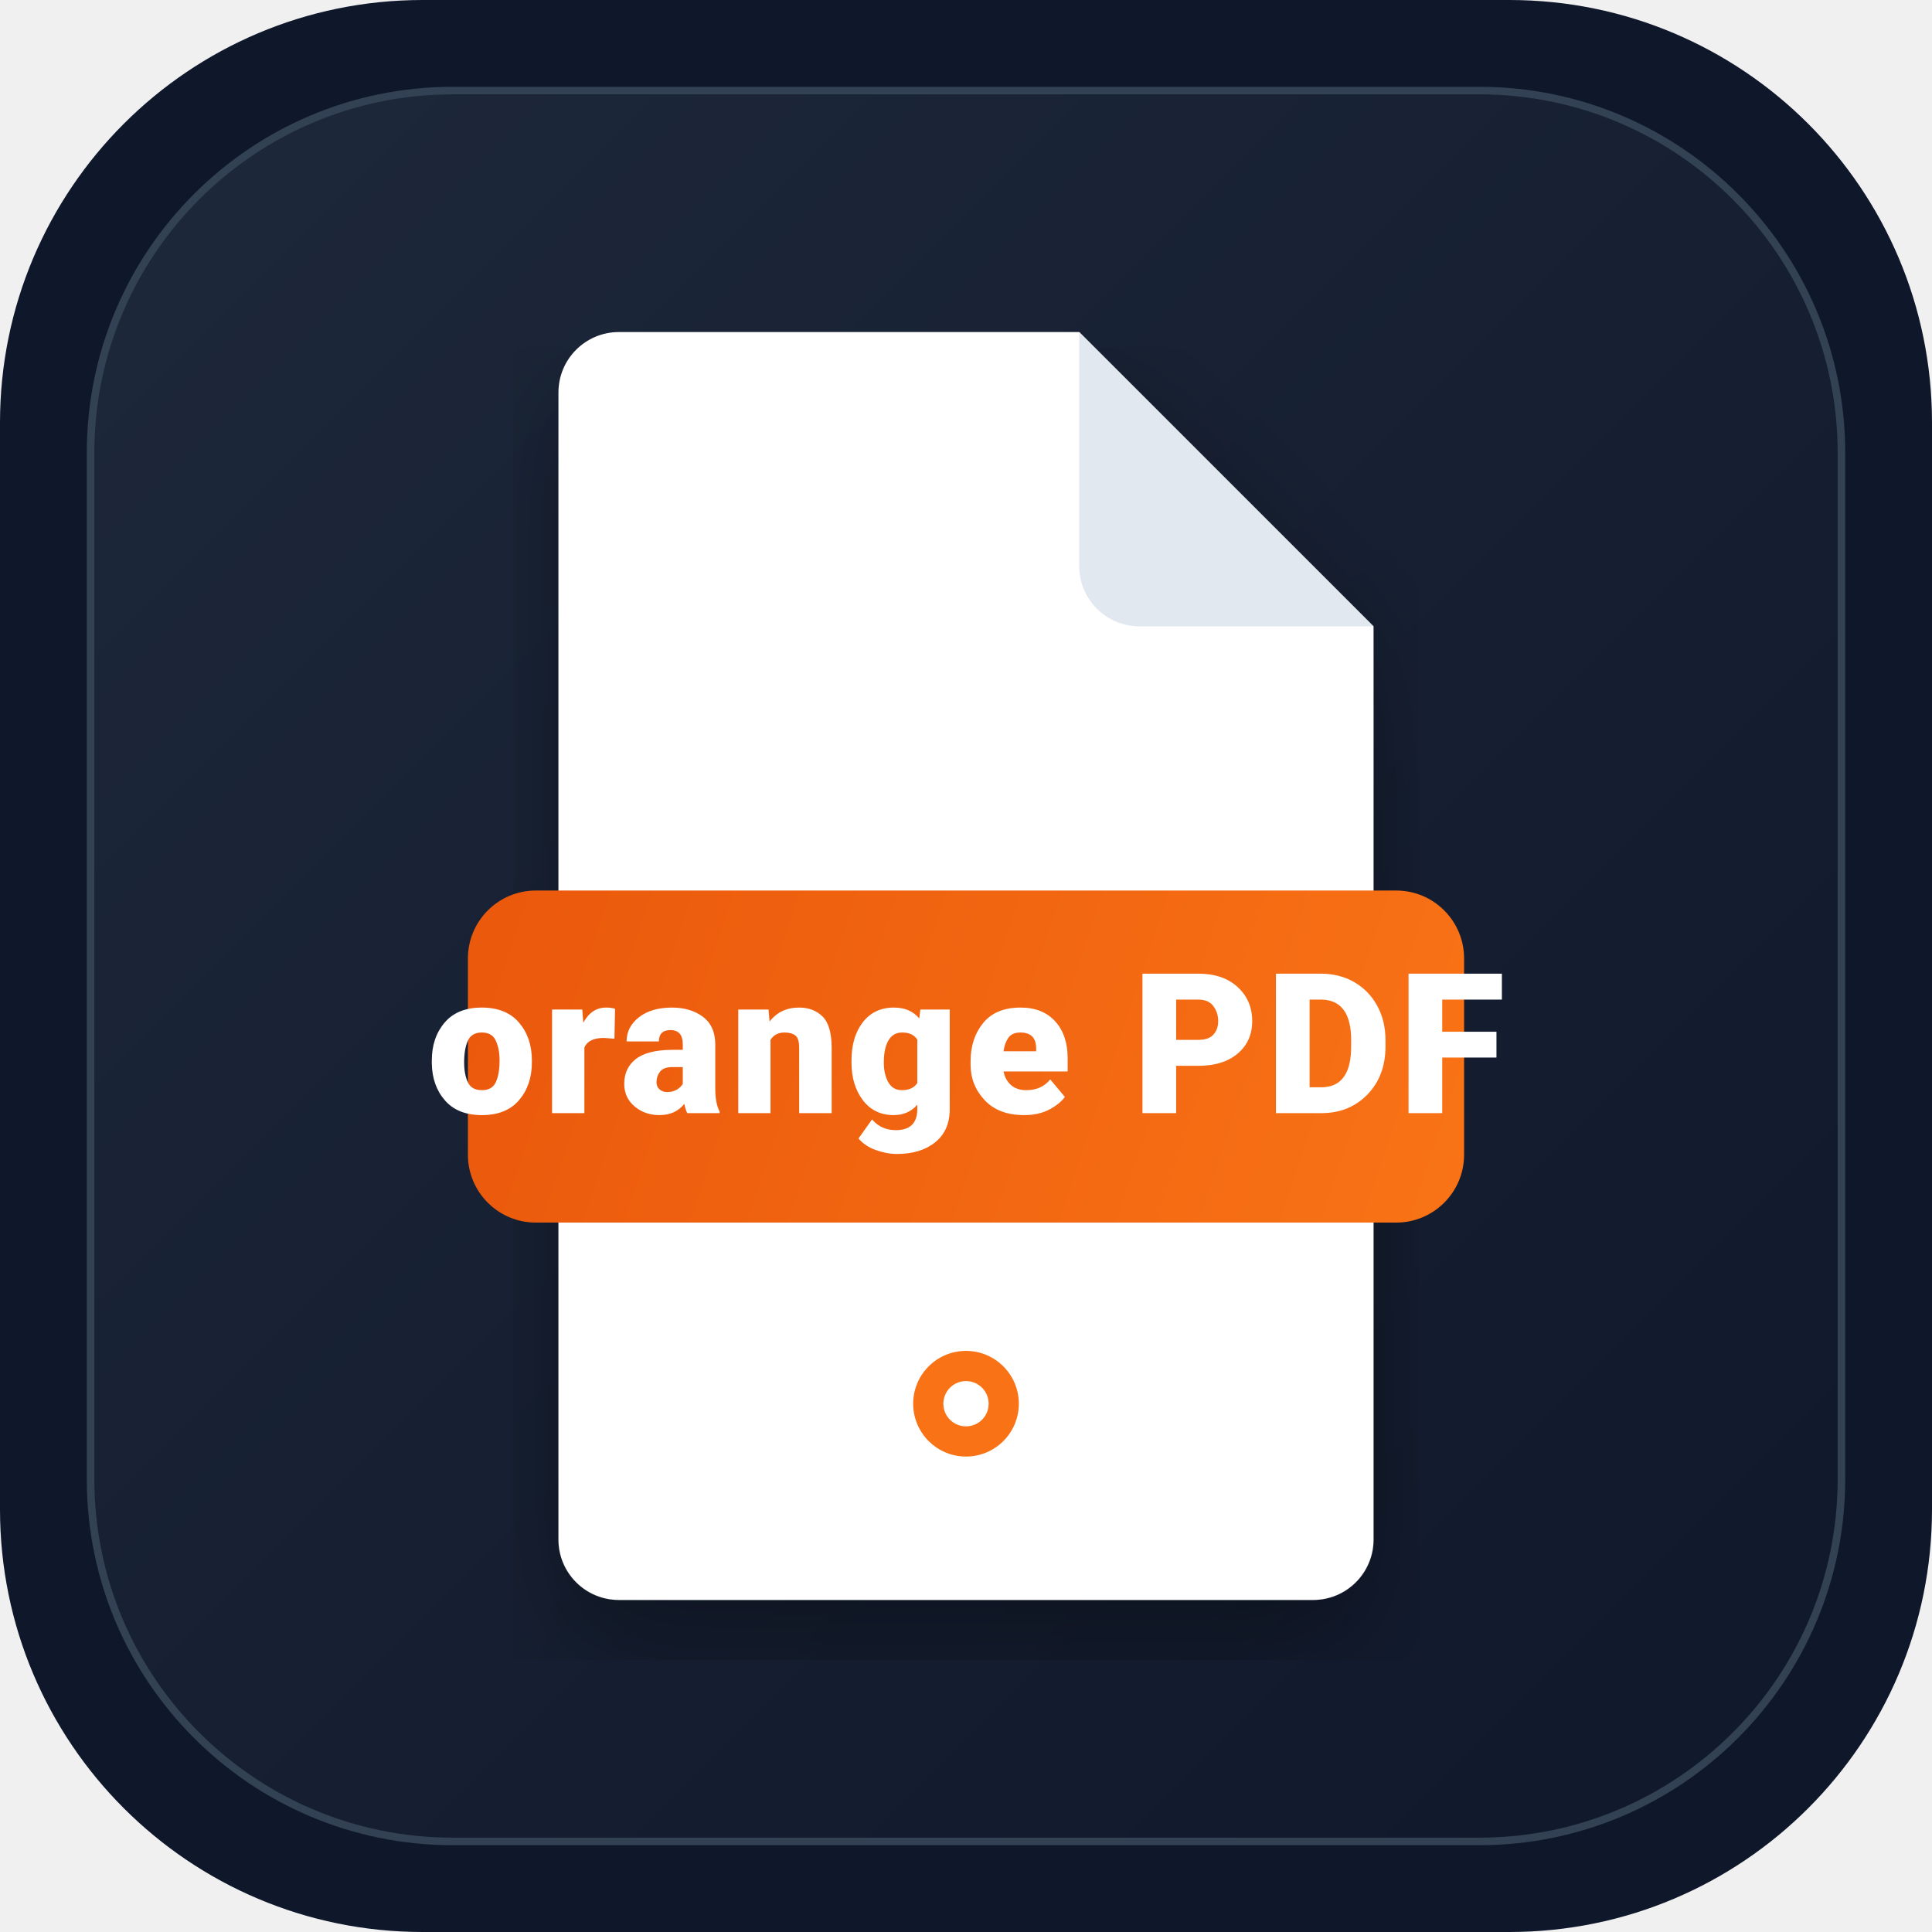
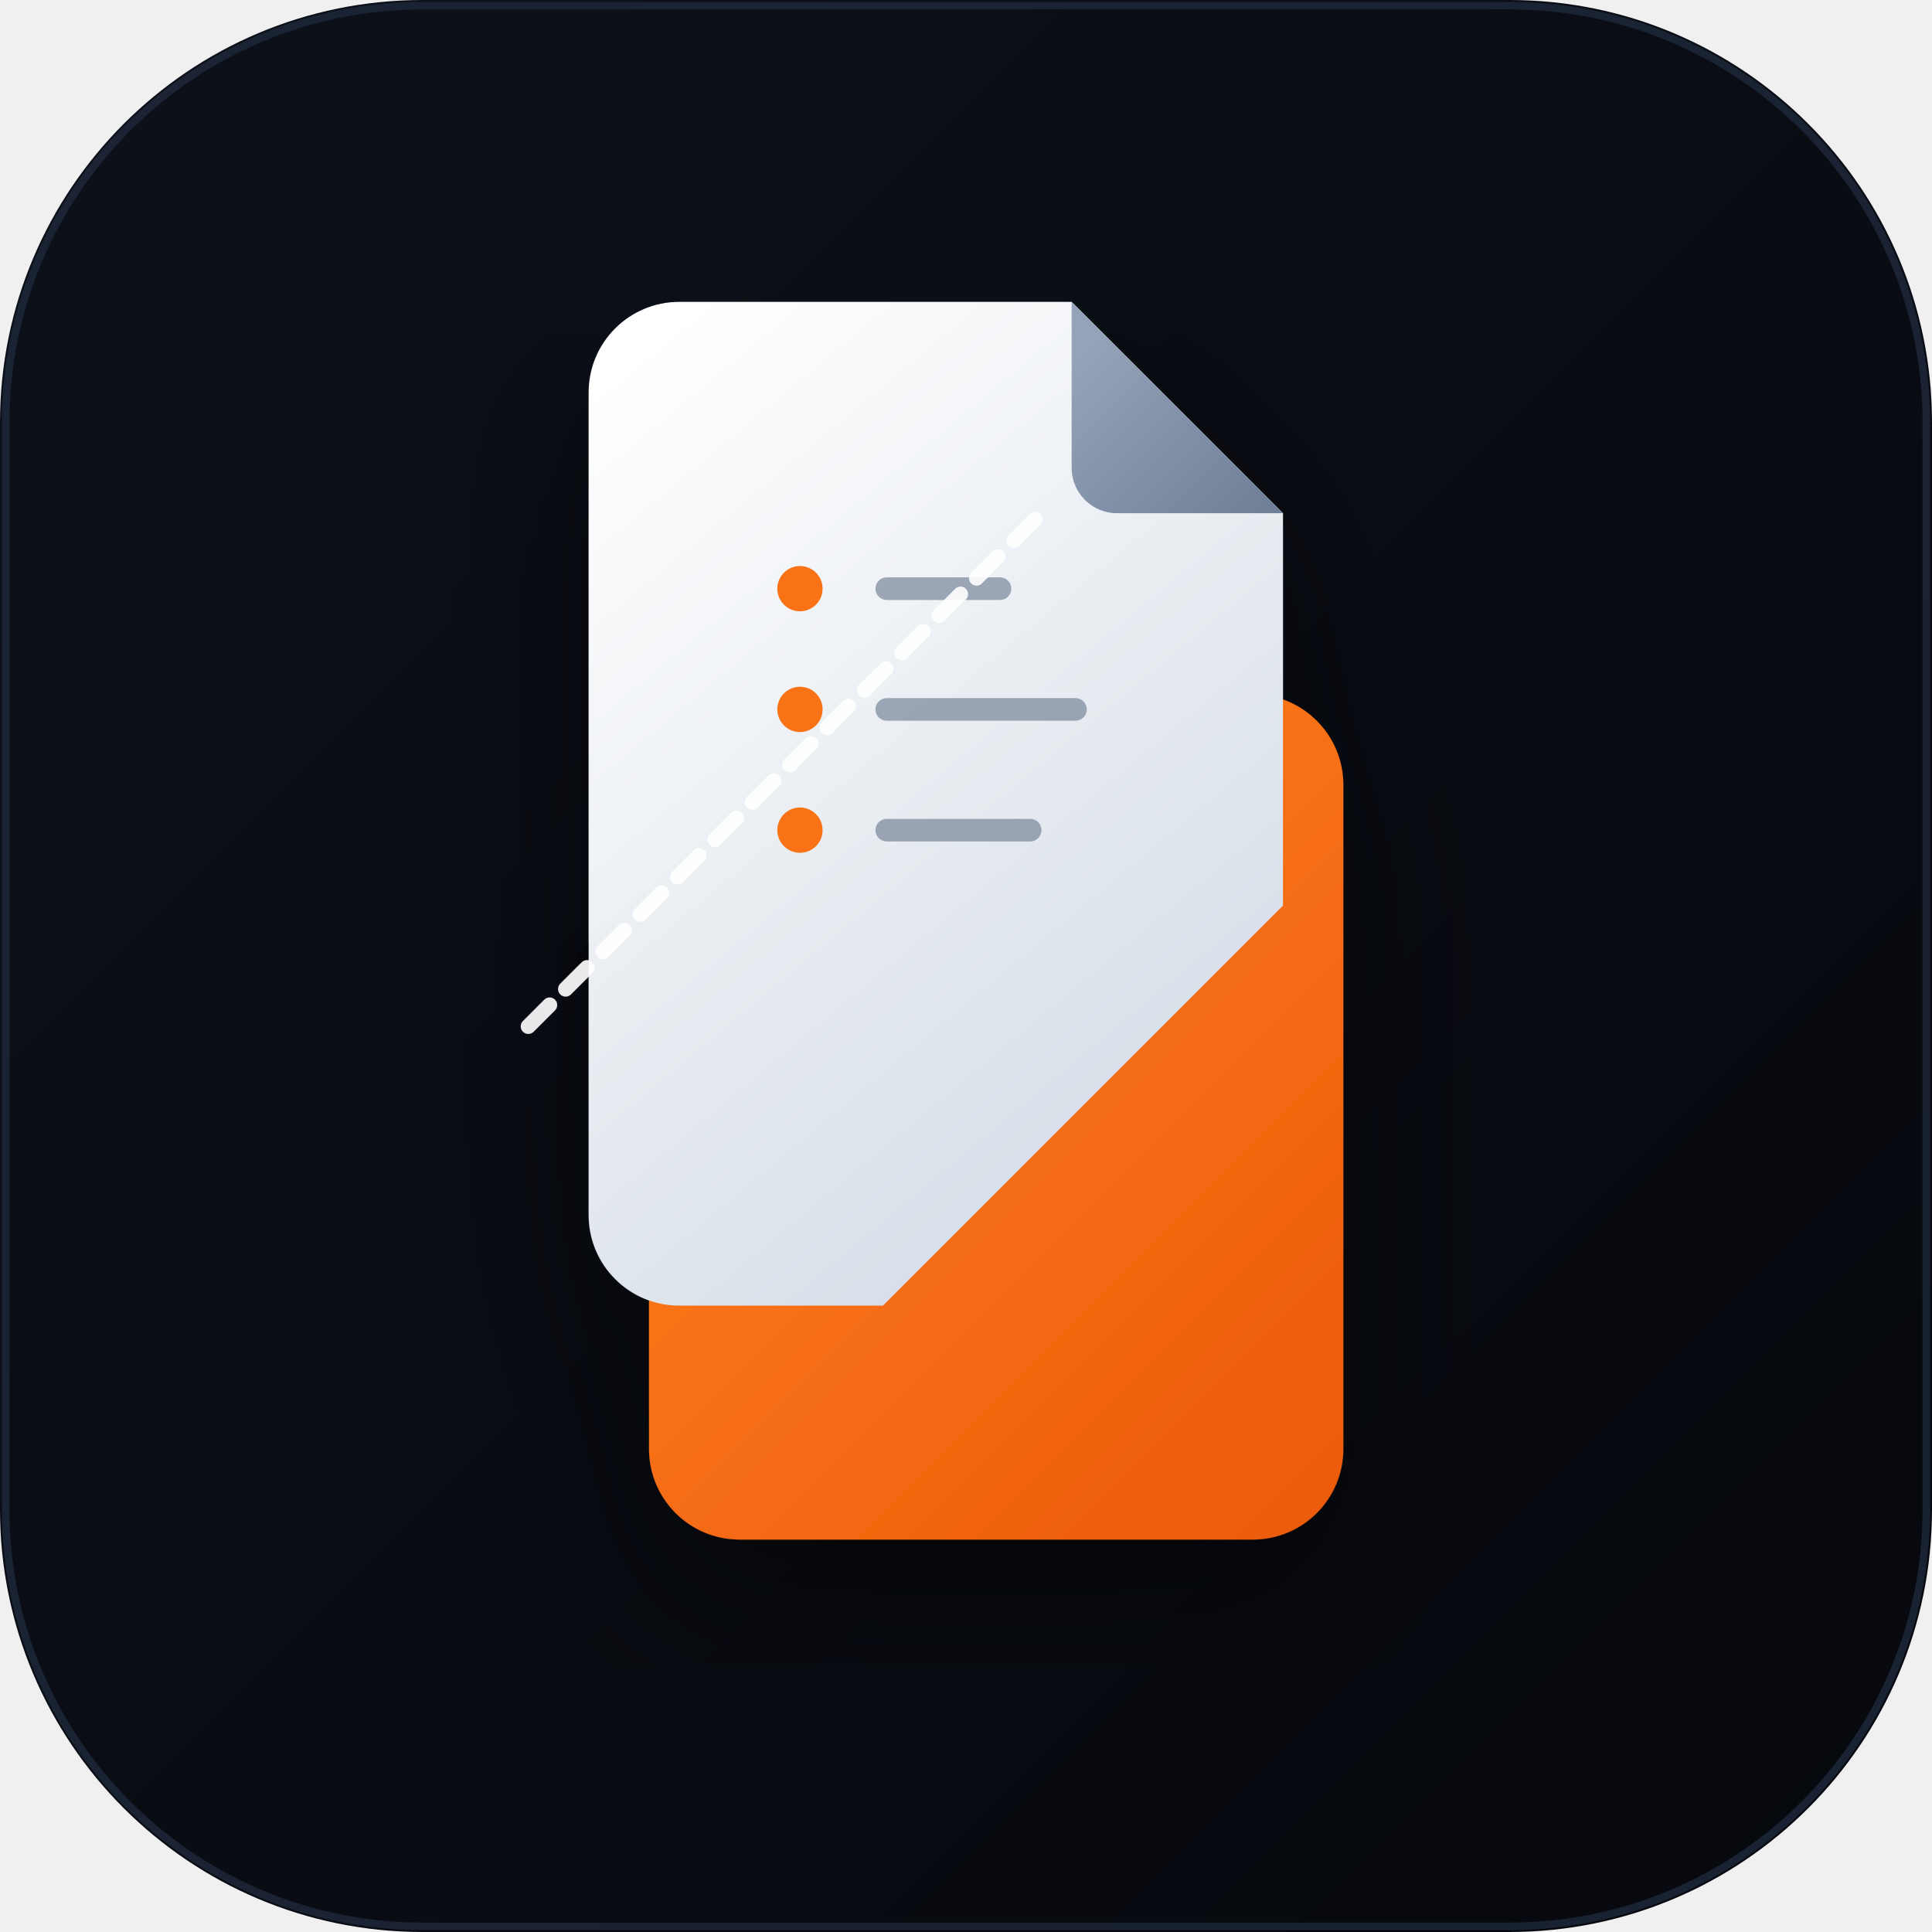
<svg xmlns="http://www.w3.org/2000/svg" viewBox="0 0 512 512" fill="none">
-   <rect width="512" height="512" rx="112" fill="#0f172a" />
-   <rect x="24" y="24" width="464" height="464" rx="96" fill="url(#bg-gradient)" stroke="#334155" stroke-width="2" />
-   <g filter="url(#shadow)">
-     <path d="M148 104 C148 95.163 155.163 88 164 88 H286 L364 166 V408 C364 416.837 356.837 424 348 424 H164 C155.163 424 148 416.837 148 408 Z" fill="#ffffff" />
-     <path d="M286 88 V150 C286 158.837 293.163 166 302 166 H364 Z" fill="#e2e8f0" />
-   </g>
-   <rect x="124" y="236" width="264" height="88" rx="18" fill="url(#orange-grad)" />
-   <text x="256" y="295" font-family="-apple-system, BlinkMacSystemFont, 'Segoe UI', Roboto, Helvetica, Arial, sans-serif" font-size="52" font-weight="900" fill="#ffffff" text-anchor="middle" letter-spacing="1.5">orange PDF</text>
-   <circle cx="256" cy="372" r="14" fill="#f97316" />
-   <circle cx="256" cy="372" r="6" fill="#ffffff" />
  <defs>
-     <linearGradient id="bg-gradient" x1="0" y1="0" x2="512" y2="512" gradientUnits="userSpaceOnUse">
-       <stop stop-color="#1e293b" />
-       <stop offset="1" stop-color="#0f172a" />
+     <linearGradient id="bgGrad" x1="0" y1="0" x2="512" y2="512" gradientUnits="userSpaceOnUse">
+       <stop offset="0%" stop-color="#0d111a" />
+       <stop offset="100%" stop-color="#06080d" />
    </linearGradient>
-     <linearGradient id="orange-grad" x1="124" y1="236" x2="388" y2="324" gradientUnits="userSpaceOnUse">
-       <stop stop-color="#ea580c" />
-       <stop offset="1" stop-color="#f97316" />
+     <linearGradient id="orangeGrad" x1="140" y1="160" x2="380" y2="400" gradientUnits="userSpaceOnUse">
+       <stop offset="0%" stop-color="#fb923c" />
+       <stop offset="45%" stop-color="#f97316" />
+       <stop offset="100%" stop-color="#ea580c" />
    </linearGradient>
-     <filter id="shadow" x="136" y="80" width="240" height="360" filterUnits="userSpaceOnUse" color-interpolation-filters="sRGB">
-       <feDropShadow dx="0" dy="12" stdDeviation="16" flood-color="#000000" flood-opacity="0.35" />
+     <linearGradient id="docGrad" x1="160" y1="100" x2="360" y2="340" gradientUnits="userSpaceOnUse">
+       <stop offset="0%" stop-color="#ffffff" />
+       <stop offset="100%" stop-color="#cbd5e1" />
+     </linearGradient>
+     <linearGradient id="foldGrad" x1="280" y1="100" x2="340" y2="160" gradientUnits="userSpaceOnUse">
+       <stop offset="0%" stop-color="#94a3b8" />
+       <stop offset="100%" stop-color="#64748b" />
+     </linearGradient>
+     <filter id="iconShadow" x="100" y="70" width="312" height="372" filterUnits="userSpaceOnUse" color-interpolation-filters="sRGB">
+       <feDropShadow dx="0" dy="18" stdDeviation="22" flood-color="#000000" flood-opacity="0.55" />
    </filter>
  </defs>
+   <rect width="512" height="512" rx="112" fill="url(#bgGrad)" />
+   <rect x="1.5" y="1.5" width="509" height="509" rx="110.5" stroke="#1e293b" stroke-width="2" stroke-opacity="0.8" />
+   <g filter="url(#iconShadow)">
+     <path d="M172 260 L248 184 H332 C345.255 184 356 194.745 356 208 V384 C356 397.255 345.255 408 332 408 H196 C182.745 408 172 397.255 172 384 V260 Z" fill="url(#orangeGrad)" />
+     <path d="M152 254 L258 148 L272 162 L166 268 Z" fill="#000000" fill-opacity="0.25" />
+     <path d="M156 104 C156 90.745 166.745 80 180 80 H284 L340 136 V240 L234 346 H180 C166.745 346 156 335.255 156 322 V104 Z" fill="url(#docGrad)" />
+     <path d="M284 80 V124 C284 130.627 289.373 136 296 136 H340 Z" fill="url(#foldGrad)" />
+     <circle cx="212" cy="156" r="6" fill="#f97316" />
+     <rect x="232" y="153" width="36" height="6" rx="3" fill="#64748b" fill-opacity="0.6" />
+     <circle cx="212" cy="188" r="6" fill="#f97316" />
+     <rect x="232" y="185" width="56" height="6" rx="3" fill="#64748b" fill-opacity="0.6" />
+     <circle cx="212" cy="220" r="6" fill="#f97316" />
+     <rect x="232" y="217" width="44" height="6" rx="3" fill="#64748b" fill-opacity="0.6" />
+     <line x1="140" y1="272" x2="276" y2="136" stroke="#ffffff" stroke-width="4" stroke-linecap="round" stroke-dasharray="8 6" stroke-opacity="0.9" />
+   </g>
</svg>
